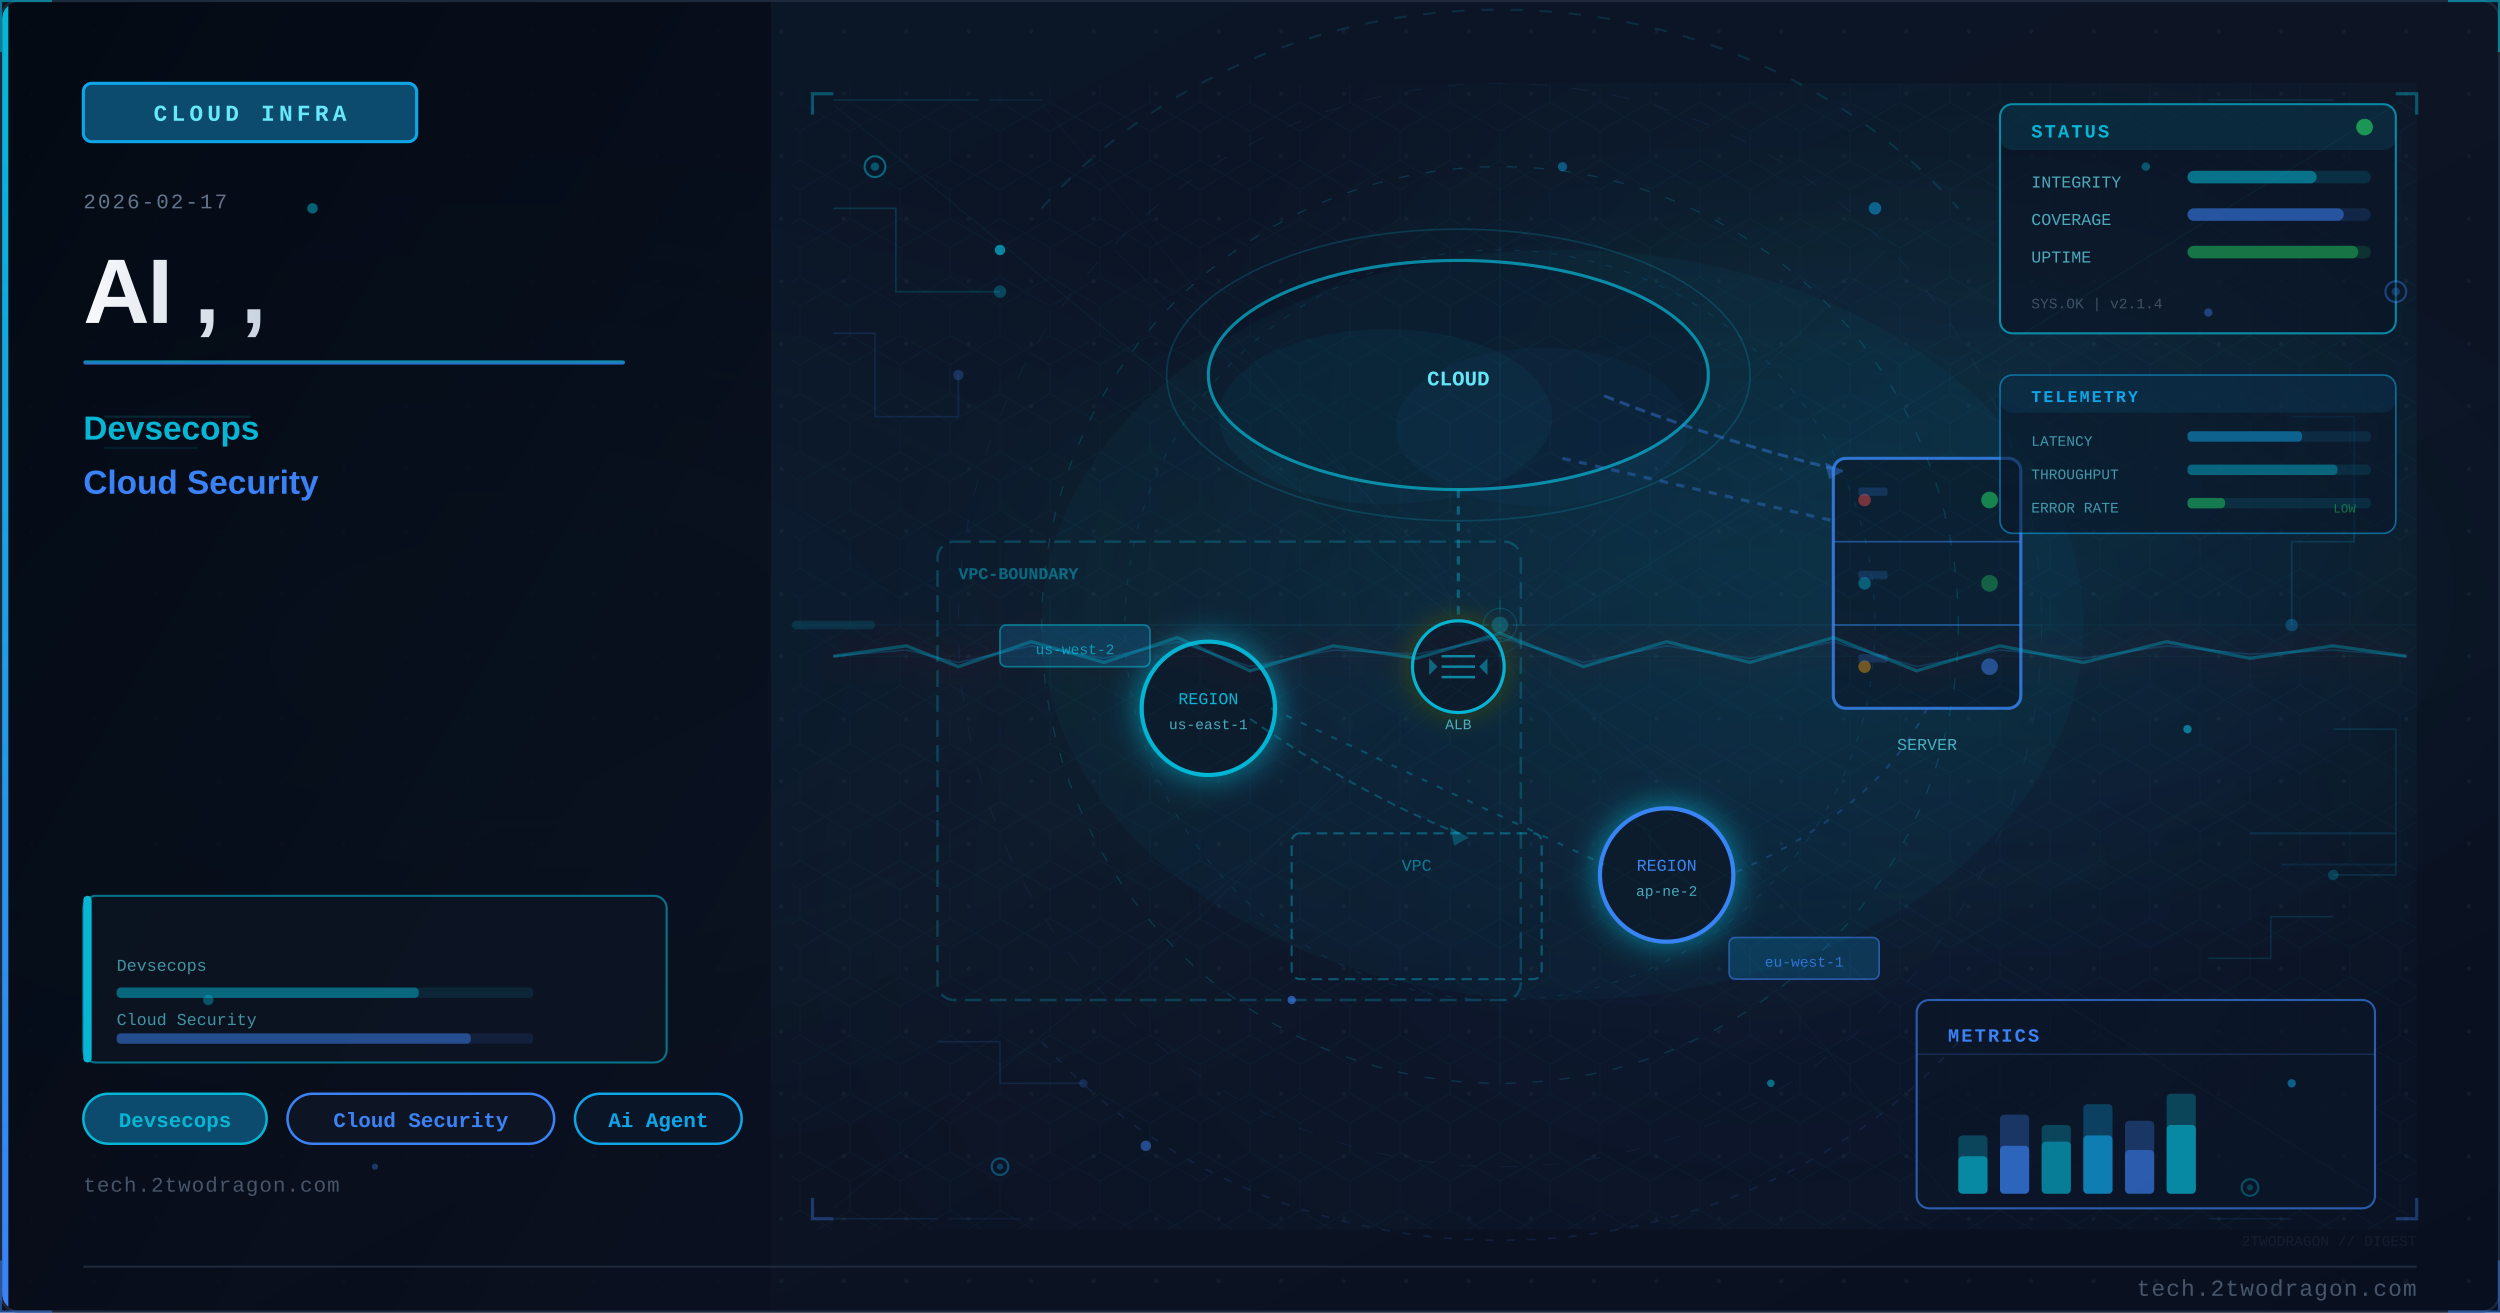
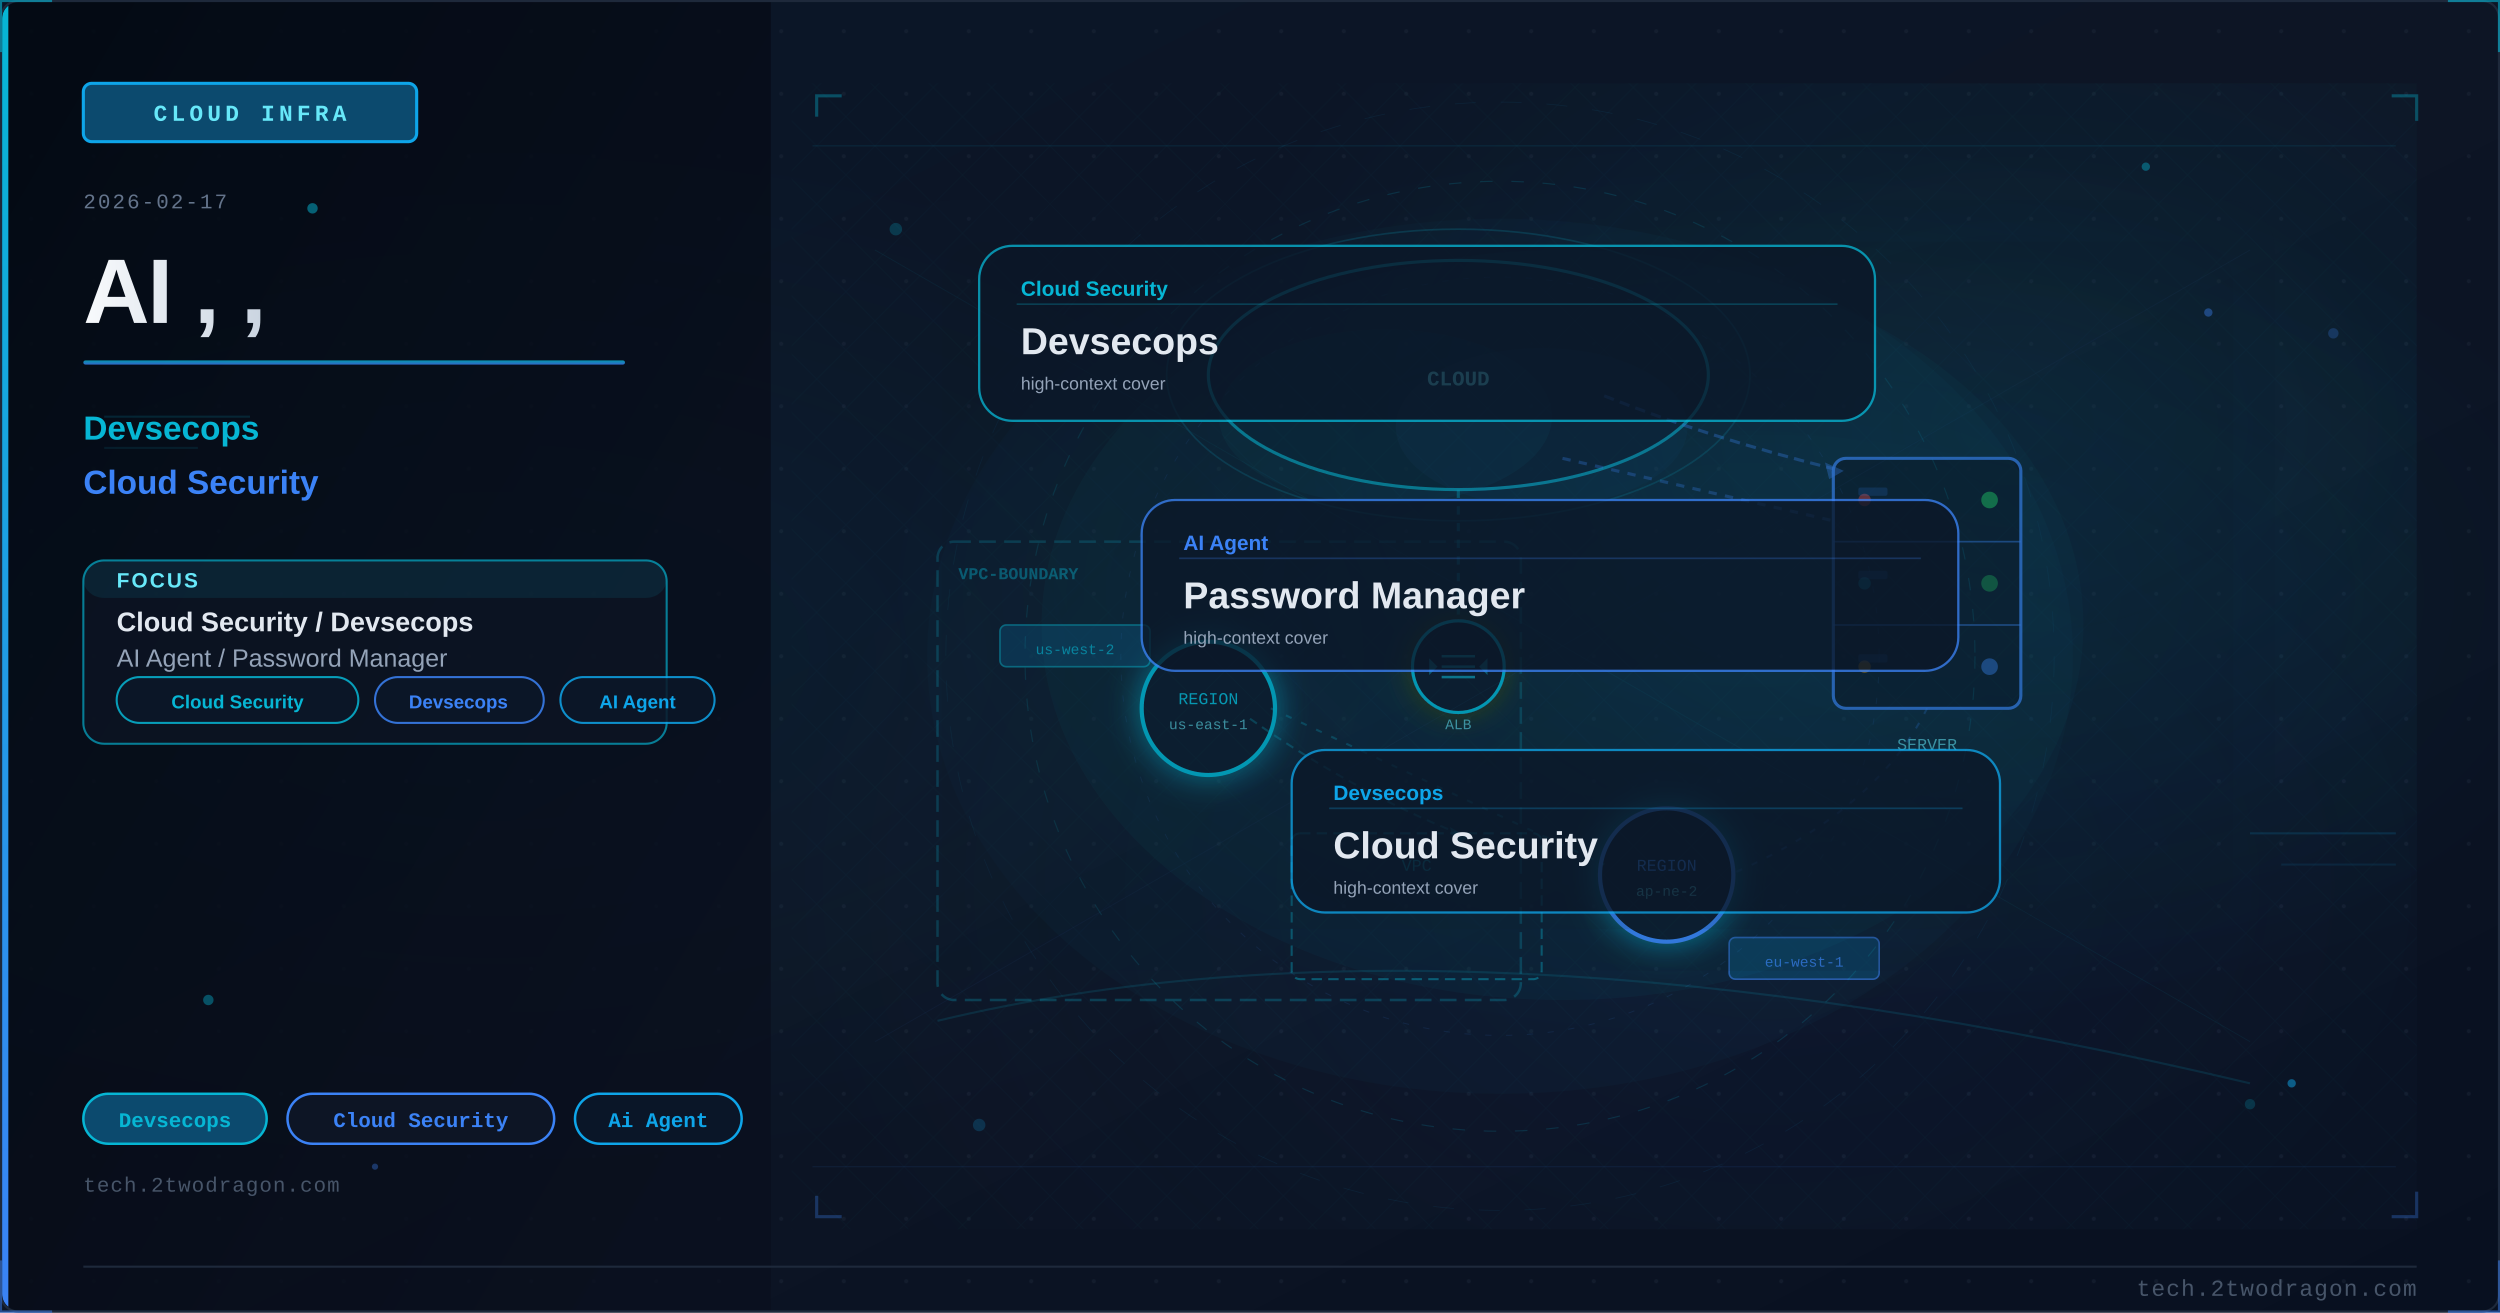
<svg xmlns="http://www.w3.org/2000/svg" viewBox="0 0 1200 630" width="1200" height="630">
  <defs>
    <linearGradient id="u396105bg" x1="0%" y1="0%" x2="100%" y2="100%">
      <stop offset="0%" style="stop-color:#0a1628" />
      <stop offset="50%" style="stop-color:#0d1525" />
      <stop offset="100%" style="stop-color:#081020" />
    </linearGradient>
    <linearGradient id="u396105accent" x1="0%" y1="0%" x2="0%" y2="100%">
      <stop offset="0%" style="stop-color:#06b6d4" />
      <stop offset="100%" style="stop-color:#3b82f6" />
    </linearGradient>
    <linearGradient id="u396105title" x1="0%" y1="0%" x2="100%" y2="0%">
      <stop offset="0%" style="stop-color:#f8fafc" />
      <stop offset="100%" style="stop-color:#cbd5e1" />
    </linearGradient>
    <linearGradient id="u396105panel" x1="0%" y1="0%" x2="100%" y2="100%">
      <stop offset="0%" style="stop-color:#020810;stop-opacity:0.85" />
      <stop offset="100%" style="stop-color:#0a0f1e;stop-opacity:0.75" />
    </linearGradient>
    <radialGradient id="u396105ambientL" cx="20%" cy="50%" r="40%">
      <stop offset="0%" style="stop-color:#06b6d4;stop-opacity:0.06" />
      <stop offset="100%" style="stop-color:#06b6d4;stop-opacity:0" />
    </radialGradient>
    <radialGradient id="u396105ambientR" cx="70%" cy="45%" r="35%">
      <stop offset="0%" style="stop-color:#06b6d4;stop-opacity:0.08" />
      <stop offset="100%" style="stop-color:#06b6d4;stop-opacity:0" />
    </radialGradient>
    <filter id="u396105glow" x="-100%" y="-100%" width="300%" height="300%">
      <feDropShadow dx="0" dy="0" stdDeviation="8" flood-color="#06b6d4" flood-opacity="0.7" />
    </filter>
    <filter id="u396105blur" x="-50%" y="-50%" width="200%" height="200%">
      <feGaussianBlur stdDeviation="12" />
    </filter>
    <filter id="u396105textglow" x="-20%" y="-20%" width="140%" height="140%">
      <feDropShadow dx="0" dy="0" stdDeviation="4" flood-color="#06b6d4" flood-opacity="0.5" />
    </filter>
    <filter id="u396105fxGlow" x="-50%" y="-50%" width="200%" height="200%">
      <feGaussianBlur stdDeviation="6" result="b" />
      <feColorMatrix in="b" type="matrix" values="1.2 0.4 0 0 0 0.5 0.6 0 0 0 0 0 0 0 0 0 0 0 0.85 0" result="g" />
      <feMerge>
        <feMergeNode in="g" />
        <feMergeNode in="SourceGraphic" />
      </feMerge>
    </filter>
    <filter id="u396105fxRed" x="-60%" y="-60%" width="220%" height="220%">
      <feGaussianBlur stdDeviation="8" result="b" />
      <feColorMatrix in="b" type="matrix" values="1.3 0 0 0 0.7 0 0 0 0 0 0 0 0 0 0 0 0 0 0.95 0" result="g" />
      <feMerge>
        <feMergeNode in="g" />
        <feMergeNode in="SourceGraphic" />
      </feMerge>
    </filter>
    <radialGradient id="u396105sceneGlow1" cx="75%" cy="30%" r="50%">
      <stop offset="0%" stop-color="#06b6d4" stop-opacity="0.15" />
      <stop offset="100%" stop-color="#06b6d4" stop-opacity="0" />
    </radialGradient>
    <radialGradient id="u396105sceneGlow2" cx="60%" cy="70%" r="60%">
      <stop offset="0%" stop-color="#3b82f6" stop-opacity="0.10" />
      <stop offset="100%" stop-color="#3b82f6" stop-opacity="0" />
    </radialGradient>
    <pattern id="u396105dots" x="0" y="0" width="30" height="30" patternUnits="userSpaceOnUse">
      <circle cx="15" cy="15" r="1" fill="#1e293b" opacity="0.7" />
    </pattern>
    <clipPath id="u396105clip">
      <rect x="1" y="1" width="1198" height="628" rx="8" ry="8" />
    </clipPath>
    <style>
      @keyframes u396105floatUp { 0%{transform:translateY(0);opacity:0.9} 85%{opacity:0.5} 100%{transform:translateY(-80px);opacity:0} }
      @keyframes u396105pulse { 0%,100%{opacity:0.5} 50%{opacity:1} }
      @keyframes u396105crackFx { 0%,100%{stroke-opacity:0.6} 50%{stroke-opacity:1} }
      @keyframes u396105glimmer { 0%{opacity:0.3} 50%{opacity:0.85} 100%{opacity:0.3} }
      @keyframes u396105dash { to{stroke-dashoffset:-20} }
      @keyframes u396105rotSpin { from{transform:rotate(0deg)} to{transform:rotate(360deg)} }
      .u396105fa { animation: u396105floatUp 3.2s ease-in infinite; }
      .u396105fb { animation: u396105floatUp 3.8s ease-in infinite; animation-delay:0.9s; }
      .u396105fc { animation: u396105floatUp 2.9s ease-in infinite; animation-delay:1.7s; }
      .u396105crack { animation: u396105crackFx 1.9s ease-in-out infinite; }
      .u396105blink { animation: u396105pulse 2.2s ease-in-out infinite; }
    </style>
  </defs>
  <rect width="1200" height="630" fill="url(#u396105bg)" />
  <g clip-path="url(#u396105clip)">
    <rect width="1200" height="630" fill="url(#u396105dots)" opacity="0.6" />
    <rect width="1200" height="630" fill="url(#u396105ambientL)" />
    <rect width="1200" height="630" fill="url(#u396105ambientR)" />
    <rect x="0" y="0" width="370" height="630" fill="url(#u396105panel)" />
    <rect x="0" y="0" width="4" height="630" fill="url(#u396105accent)" />
    <rect x="40" y="40" width="160" height="28" rx="4" fill="#0c4a6e" stroke="#0ea5e9" stroke-width="1.5" />
    <text x="120" y="58" font-family="Courier New, monospace" font-size="11" fill="#67e8f9" text-anchor="middle" letter-spacing="2" font-weight="bold">CLOUD INFRA</text>
    <text x="40" y="100" font-family="Courier New, monospace" font-size="10" fill="#64748b" letter-spacing="1">2026-02-17</text>
    <text x="40" y="155" font-family="Segoe UI, Arial, sans-serif" font-size="44" fill="url(#u396105title)" font-weight="700" letter-spacing="-1">AI , ,</text>
    <rect x="40" y="173" width="260" height="2" rx="1" fill="url(#u396105accent)" opacity="0.8" />
    <text x="40" y="211" font-family="Segoe UI, Arial, sans-serif" font-size="16" fill="#06b6d4" font-weight="600">Devsecops</text>
    <text x="40" y="237" font-family="Segoe UI, Arial, sans-serif" font-size="16" fill="#3b82f6" font-weight="600">Cloud Security</text>
+     <rect x="40" y="269" width="280" height="88" rx="10" fill="#0d1525" stroke="#06b6d4" stroke-width="1" opacity="0.66" />
+     <rect x="40" y="269" width="280" height="18" rx="10" fill="#06b6d4" opacity="0.10" />
+     <text x="56" y="282" font-family="Segoe UI, Arial, sans-serif" font-size="10" fill="#67e8f9" font-weight="700" letter-spacing="1">FOCUS</text>
+     <text x="56" y="303" font-family="Segoe UI, Arial, sans-serif" font-size="13" fill="#e2e8f0" font-weight="600">Cloud Security / Devsecops</text>
+     <text x="56" y="320" font-family="Segoe UI, Arial, sans-serif" font-size="12" fill="#94a3b8">AI Agent / Password Manager</text>
+     <rect x="56" y="325" width="116" height="22" rx="11" fill="#0a1628" stroke="#06b6d4" stroke-width="1" opacity="0.85" />
+     <text x="114" y="340" font-family="Segoe UI, Arial, sans-serif" font-size="9" fill="#06b6d4" text-anchor="middle" font-weight="600">Cloud Security</text>
+     <rect x="180" y="325" width="81" height="22" rx="11" fill="#0a1628" stroke="#3b82f6" stroke-width="1" opacity="0.85" />
+     <text x="220" y="340" font-family="Segoe UI, Arial, sans-serif" font-size="9" fill="#3b82f6" text-anchor="middle" font-weight="600">Devsecops</text>
+     <rect x="269" y="325" width="74" height="22" rx="11" fill="#0a1628" stroke="#0ea5e9" stroke-width="1" opacity="0.85" />
+     <text x="306" y="340" font-family="Segoe UI, Arial, sans-serif" font-size="9" fill="#0ea5e9" text-anchor="middle" font-weight="600">AI Agent</text>
    <rect x="40" y="525" width="88" height="24" rx="12" fill="#0c4a6e" stroke="#06b6d4" stroke-width="1.2" />
    <text x="84" y="541" font-family="Courier New, monospace" font-size="10" fill="#06b6d4" text-anchor="middle" font-weight="bold">Devsecops</text>
    <rect x="138" y="525" width="128" height="24" rx="12" fill="#0d1525" stroke="#3b82f6" stroke-width="1.2" />
    <text x="202" y="541" font-family="Courier New, monospace" font-size="10" fill="#3b82f6" text-anchor="middle" font-weight="bold">Cloud Security</text>
    <rect x="276" y="525" width="80" height="24" rx="12" fill="#0a1628" stroke="#0ea5e9" stroke-width="1.2" />
    <text x="316" y="541" font-family="Courier New, monospace" font-size="10" fill="#0ea5e9" text-anchor="middle" font-weight="bold">Ai Agent</text>
    <text x="40" y="572" font-family="Courier New, monospace" font-size="10" fill="#475569" letter-spacing="0.5">tech.2twodragon.com</text>
    <rect x="380" y="40" width="780" height="550" fill="url(#u396105sceneGlow1)" opacity="0.6" />
    <rect x="380" y="40" width="780" height="550" fill="url(#u396105sceneGlow2)" opacity="0.5" />
    <ellipse cx="700" cy="180" rx="120" ry="55" fill="#0a1628" stroke="#06b6d4" stroke-width="1.5" opacity="0.7" />
    <ellipse cx="665" cy="200" rx="80" ry="42" fill="#06b6d4" opacity="0.05" />
    <ellipse cx="740" cy="205" rx="70" ry="38" fill="#3b82f6" opacity="0.04" />
    <text x="700" y="185" font-family="Courier New, monospace" font-size="10" fill="#67e8f9" text-anchor="middle" font-weight="bold">CLOUD</text>
    <rect x="880" y="220" width="90" height="120" rx="6" fill="#0a1628" stroke="#3b82f6" stroke-width="1.5" opacity="0.8" />
    <line x1="880" y1="260" x2="970" y2="260" stroke="#3b82f6" stroke-width="0.8" opacity="0.5" />
    <line x1="880" y1="300" x2="970" y2="300" stroke="#3b82f6" stroke-width="0.8" opacity="0.5" />
    <circle cx="955" cy="240" r="4" fill="#22c55e" opacity="0.6" style="animation: u396105pulse 2s ease-in-out infinite" />
    <circle cx="955" cy="280" r="4" fill="#22c55e" opacity="0.4" />
    <circle cx="955" cy="320" r="4" fill="#3b82f6" opacity="0.5" />
    <text x="925" y="360" font-family="Courier New, monospace" font-size="8" fill="#67e8f9" text-anchor="middle" opacity="0.7">SERVER</text>
    <g filter="url(#u396105glow)">
      <circle cx="580" cy="340" r="32" fill="#0a1628" stroke="#06b6d4" stroke-width="2" />
    </g>
    <text x="580" y="338" font-family="Courier New, monospace" font-size="8" fill="#06b6d4" text-anchor="middle">REGION</text>
    <text x="580" y="350" font-family="Courier New, monospace" font-size="7" fill="#67e8f9" text-anchor="middle" opacity="0.7">us-east-1</text>
    <g filter="url(#u396105glow)">
      <circle cx="800" cy="420" r="32" fill="#0a1628" stroke="#3b82f6" stroke-width="2" />
    </g>
    <text x="800" y="418" font-family="Courier New, monospace" font-size="8" fill="#3b82f6" text-anchor="middle">REGION</text>
    <text x="800" y="430" font-family="Courier New, monospace" font-size="7" fill="#67e8f9" text-anchor="middle" opacity="0.7">ap-ne-2</text>
    <rect x="620" y="400" width="120" height="70" rx="4" fill="none" stroke="#06b6d4" stroke-width="1" stroke-dasharray="5 3" opacity="0.4" />
    <text x="680" y="418" font-family="Courier New, monospace" font-size="8" fill="#06b6d4" text-anchor="middle" opacity="0.6">VPC</text>
    <line x1="700" y1="235" x2="700" y2="310" stroke="#06b6d4" stroke-width="1.5" opacity="0.4" stroke-dasharray="4 4" style="animation: u396105dash 2s linear infinite" />
    <line x1="750" y1="220" x2="880" y2="250" stroke="#3b82f6" stroke-width="1.5" opacity="0.35" stroke-dasharray="4 4" />
    <line x1="610" y1="340" x2="770" y2="415" stroke="#06b6d4" stroke-width="1" opacity="0.3" stroke-dasharray="3 5" />
    <path d="M 925 340 Q 900 390 830 420" fill="none" stroke="#3b82f6" stroke-width="1" opacity="0.25" stroke-dasharray="3 5" />
    <circle cx="895" cy="240" r="3" fill="#ef4444" opacity="0.5" class="u396105blink" />
    <circle cx="895" cy="280" r="3" fill="#06b6d4" opacity="0.4" class="u396105blink" />
    <circle cx="895" cy="320" r="3" fill="#f59e0b" opacity="0.45" />
    <rect x="892" y="234" width="14" height="4" rx="1" fill="#3b82f6" opacity="0.2" />
    <rect x="892" y="274" width="14" height="4" rx="1" fill="#3b82f6" opacity="0.2" />
    <rect x="892" y="314" width="14" height="4" rx="1" fill="#3b82f6" opacity="0.2" />
    <rect x="450" y="260" width="280" height="220" rx="8" fill="none" stroke="#06b6d4" stroke-width="1.2" stroke-dasharray="8 4" opacity="0.25" />
    <text x="460" y="278" font-family="Courier New, monospace" font-size="8" fill="#06b6d4" opacity="0.5" font-weight="bold">VPC-BOUNDARY</text>
    <path d="M 770 190 Q 820 210 880 225" fill="none" stroke="#3b82f6" stroke-width="1.5" opacity="0.4" stroke-dasharray="5 3" style="animation: u396105dash 2s linear infinite" />
    <polygon points="876,222 885,226 878,230" fill="#3b82f6" opacity="0.4" />
    <path d="M 600 345 Q 650 380 700 400" fill="none" stroke="#06b6d4" stroke-width="1" opacity="0.3" stroke-dasharray="4 3" />
    <polygon points="696,397 705,402 698,406" fill="#06b6d4" opacity="0.3" />
    <rect x="480" y="300" width="72" height="20" rx="3" fill="#0c4a6e" stroke="#06b6d4" stroke-width="0.8" opacity="0.6" />
    <text x="516" y="314" font-family="Courier New, monospace" font-size="7" fill="#06b6d4" text-anchor="middle" opacity="0.8">us-west-2</text>
    <rect x="830" y="450" width="72" height="20" rx="3" fill="#0c4a6e" stroke="#3b82f6" stroke-width="0.8" opacity="0.6" />
    <text x="866" y="464" font-family="Courier New, monospace" font-size="7" fill="#3b82f6" text-anchor="middle" opacity="0.8">eu-west-1</text>
    <g transform="translate(700,320)" filter="url(#u396105fxGlow)">
      <circle cx="0" cy="0" r="22" fill="#0a1628" stroke="#06b6d4" stroke-width="1.5" />
      <line x1="-8" y1="-5" x2="8" y2="-5" stroke="#06b6d4" stroke-width="1.2" opacity="0.7" />
      <line x1="-8" y1="0" x2="8" y2="0" stroke="#06b6d4" stroke-width="1.2" opacity="0.7" />
      <line x1="-8" y1="5" x2="8" y2="5" stroke="#06b6d4" stroke-width="1.2" opacity="0.7" />
      <polygon points="-10,0 -14,-4 -14,4" fill="#06b6d4" opacity="0.5" />
      <polygon points="10,0 14,-4 14,4" fill="#06b6d4" opacity="0.5" />
    </g>
    <text x="700" y="350" font-family="Courier New, monospace" font-size="7" fill="#67e8f9" text-anchor="middle" opacity="0.7">ALB</text>
    <ellipse cx="700" cy="180" rx="140" ry="70" fill="none" stroke="#06b6d4" stroke-width="0.8" opacity="0.2" style="animation: u396105pulse 4s ease-in-out infinite" />
    <ellipse cx="750" cy="300" rx="250" ry="180" fill="#06b6d4" opacity="0.04" />
    <defs>
-       <pattern id="u396105hex" x="0" y="0" width="24" height="28" patternUnits="userSpaceOnUse">
-         <polygon points="12,0 24,7 24,21 12,28 0,21 0,7" fill="none" stroke="#06b6d4" stroke-width="0.4" opacity="0.15" />
+       <pattern id="u396105mesh" x="0" y="0" width="28" height="28" patternUnits="userSpaceOnUse">
+         <path d="M 0 14 L 14 0 L 28 14 L 14 28 Z" fill="none" stroke="#06b6d4" stroke-width="0.35" opacity="0.12" />
      </pattern>
    </defs>
-     <rect x="380" y="40" width="780" height="550" fill="url(#u396105hex)" opacity="0.35" />
-     <circle cx="720" cy="300" r="220" fill="none" stroke="#06b6d4" stroke-width="0.6" stroke-dasharray="5 8" opacity="0.2" />
-     <circle cx="720" cy="300" r="180" fill="none" stroke="#0ea5e9" stroke-width="0.5" stroke-dasharray="3 6" opacity="0.15" />
-     <circle cx="720" cy="300" r="260" fill="none" stroke="#3b82f6" stroke-width="0.4" stroke-dasharray="8 12" opacity="0.1" />
-     <line x1="720" y1="80" x2="720" y2="520" stroke="#06b6d4" stroke-width="0.3" opacity="0.1" />
-     <line x1="460" y1="300" x2="980" y2="300" stroke="#06b6d4" stroke-width="0.3" opacity="0.1" />
-     <line x1="535" y1="120" x2="905" y2="480" stroke="#3b82f6" stroke-width="0.3" opacity="0.08" />
-     <line x1="905" y1="120" x2="535" y2="480" stroke="#3b82f6" stroke-width="0.3" opacity="0.08" />
-     <rect x="960" y="50" width="190" height="110" rx="6" fill="#0a1628" stroke="#06b6d4" stroke-width="1" opacity="0.7" />
-     <rect x="960" y="50" width="190" height="22" rx="6" fill="#06b6d4" opacity="0.12" />
-     <text x="975" y="66" font-family="Courier New, monospace" font-size="9" fill="#06b6d4" font-weight="bold" letter-spacing="1">STATUS</text>
-     <circle cx="1135" cy="61" r="4" fill="#22c55e" opacity="0.7" style="animation: u396105pulse 2s ease-in-out infinite" />
-     <text x="975" y="90" font-family="Courier New, monospace" font-size="8" fill="#67e8f9" opacity="0.7">INTEGRITY</text>
-     <rect x="1050" y="82" width="88" height="6" rx="3" fill="#06b6d4" opacity="0.15" />
-     <rect x="1050" y="82" width="62" height="6" rx="3" fill="#06b6d4" opacity="0.5" />
-     <text x="975" y="108" font-family="Courier New, monospace" font-size="8" fill="#67e8f9" opacity="0.7">COVERAGE</text>
-     <rect x="1050" y="100" width="88" height="6" rx="3" fill="#3b82f6" opacity="0.15" />
-     <rect x="1050" y="100" width="75" height="6" rx="3" fill="#3b82f6" opacity="0.5" />
-     <text x="975" y="126" font-family="Courier New, monospace" font-size="8" fill="#67e8f9" opacity="0.7">UPTIME</text>
-     <rect x="1050" y="118" width="88" height="6" rx="3" fill="#22c55e" opacity="0.15" />
-     <rect x="1050" y="118" width="82" height="6" rx="3" fill="#22c55e" opacity="0.45" />
-     <text x="975" y="148" font-family="Courier New, monospace" font-size="7" fill="#64748b" opacity="0.6">SYS.OK | v2.1.4</text>
-     <rect x="920" y="480" width="220" height="100" rx="6" fill="#0a1628" stroke="#3b82f6" stroke-width="1" opacity="0.65" />
-     <text x="935" y="500" font-family="Courier New, monospace" font-size="9" fill="#3b82f6" font-weight="bold" letter-spacing="1">METRICS</text>
-     <line x1="920" y1="506" x2="1140" y2="506" stroke="#3b82f6" stroke-width="0.5" opacity="0.3" />
-     <rect x="940" y="545" width="14" height="28" rx="2" fill="#06b6d4" opacity="0.3" />
-     <rect x="940" y="555" width="14" height="18" rx="2" fill="#06b6d4" opacity="0.6" />
-     <rect x="960" y="535" width="14" height="38" rx="2" fill="#3b82f6" opacity="0.3" />
-     <rect x="960" y="550" width="14" height="23" rx="2" fill="#3b82f6" opacity="0.6" />
-     <rect x="980" y="540" width="14" height="33" rx="2" fill="#06b6d4" opacity="0.3" />
-     <rect x="980" y="548" width="14" height="25" rx="2" fill="#06b6d4" opacity="0.5" />
-     <rect x="1000" y="530" width="14" height="43" rx="2" fill="#0ea5e9" opacity="0.3" />
-     <rect x="1000" y="545" width="14" height="28" rx="2" fill="#0ea5e9" opacity="0.6" />
-     <rect x="1020" y="538" width="14" height="35" rx="2" fill="#3b82f6" opacity="0.3" />
-     <rect x="1020" y="552" width="14" height="21" rx="2" fill="#3b82f6" opacity="0.5" />
-     <rect x="1040" y="525" width="14" height="48" rx="2" fill="#06b6d4" opacity="0.3" />
-     <rect x="1040" y="540" width="14" height="33" rx="2" fill="#06b6d4" opacity="0.6" style="animation: u396105glimmer 3s ease-in-out infinite" />
-     <polyline points="400,100 430,100 430,140 480,140" fill="none" stroke="#06b6d4" stroke-width="0.8" opacity="0.2" />
-     <circle cx="480" cy="140" r="3" fill="#06b6d4" opacity="0.3" />
-     <polyline points="400,160 420,160 420,200 460,200 460,180" fill="none" stroke="#3b82f6" stroke-width="0.8" opacity="0.15" />
-     <circle cx="460" cy="180" r="2.5" fill="#3b82f6" opacity="0.25" />
-     <polyline points="1100,200 1130,200 1130,260 1100,260 1100,300" fill="none" stroke="#0ea5e9" stroke-width="0.8" opacity="0.18" />
-     <circle cx="1100" cy="300" r="3" fill="#0ea5e9" opacity="0.3" />
-     <polyline points="1120,350 1150,350 1150,420 1120,420" fill="none" stroke="#06b6d4" stroke-width="0.8" opacity="0.15" />
-     <circle cx="1120" cy="420" r="2.5" fill="#06b6d4" opacity="0.25" />
-     <polyline points="450,500 480,500 480,520 520,520" fill="none" stroke="#3b82f6" stroke-width="0.7" opacity="0.15" />
-     <circle cx="520" cy="520" r="2" fill="#3b82f6" opacity="0.2" />
-     <polyline points="1060,460 1090,460 1090,440 1120,440" fill="none" stroke="#06b6d4" stroke-width="0.7" opacity="0.15" />
-     <rect x="40" y="430" width="280" height="80" rx="6" fill="#0d1525" stroke="#06b6d4" stroke-width="1" opacity="0.6" />
-     <rect x="40" y="430" width="4" height="80" rx="2" fill="#06b6d4" />
-     <text x="56" y="466" font-family="Courier New, monospace" font-size="8" fill="#67e8f9" opacity="0.6">Devsecops</text>
-     <rect x="56" y="474" width="200" height="5" rx="2" fill="#06b6d4" opacity="0.12" />
-     <rect x="56" y="474" width="145" height="5" rx="2" fill="#06b6d4" opacity="0.45" />
-     <text x="56" y="492" font-family="Courier New, monospace" font-size="8" fill="#67e8f9" opacity="0.6">Cloud Security</text>
-     <rect x="56" y="496" width="200" height="5" rx="2" fill="#3b82f6" opacity="0.12" />
-     <rect x="56" y="496" width="170" height="5" rx="2" fill="#3b82f6" opacity="0.45" />
-     <circle cx="420" cy="80" r="5" fill="#0a1628" stroke="#06b6d4" stroke-width="1" opacity="0.5" />
-     <circle cx="420" cy="80" r="2" fill="#06b6d4" opacity="0.4" />
-     <circle cx="1150" cy="140" r="5" fill="#0a1628" stroke="#3b82f6" stroke-width="1" opacity="0.4" />
-     <circle cx="1150" cy="140" r="2" fill="#3b82f6" opacity="0.3" />
-     <circle cx="480" cy="560" r="4" fill="#0a1628" stroke="#0ea5e9" stroke-width="1" opacity="0.4" />
-     <circle cx="480" cy="560" r="1.5" fill="#0ea5e9" opacity="0.3" />
-     <circle cx="1080" cy="570" r="4" fill="#0a1628" stroke="#06b6d4" stroke-width="1" opacity="0.35" />
-     <circle cx="1080" cy="570" r="1.5" fill="#06b6d4" opacity="0.25" />
-     <line x1="380" y1="300" x2="1160" y2="300" stroke="#06b6d4" stroke-width="0.5" opacity="0.06" />
-     <rect x="380" y="298" width="40" height="4" rx="2" fill="#06b6d4" opacity="0.15">
-       <animate attributeName="x" values="380;1120;380" dur="8s" repeatCount="indefinite" />
-       <animate attributeName="opacity" values="0.15;0.3;0.15" dur="8s" repeatCount="indefinite" />
-     </rect>
-     <path d="M 500 100 A 280 250 0 0 1 940 100" fill="none" stroke="#06b6d4" stroke-width="1" stroke-dasharray="6 8" opacity="0.15" style="animation: u396105dash 4s linear infinite" />
-     <path d="M 940 500 A 280 250 0 0 1 500 500" fill="none" stroke="#3b82f6" stroke-width="0.8" stroke-dasharray="4 6" opacity="0.12" style="animation: u396105dash 5s linear infinite" />
-     <polyline points="390,55 390,45 400,45" fill="none" stroke="#06b6d4" stroke-width="1.5" opacity="0.4" />
-     <polyline points="1150,45 1160,45 1160,55" fill="none" stroke="#06b6d4" stroke-width="1.5" opacity="0.4" />
-     <polyline points="390,575 390,585 400,585" fill="none" stroke="#3b82f6" stroke-width="1.5" opacity="0.35" />
-     <polyline points="1150,585 1160,585 1160,575" fill="none" stroke="#3b82f6" stroke-width="1.5" opacity="0.35" />
-     <circle cx="720" cy="300" r="8" fill="none" stroke="#06b6d4" stroke-width="0.6" opacity="0.2" />
-     <line x1="720" y1="288" x2="720" y2="294" stroke="#06b6d4" stroke-width="0.6" opacity="0.2" />
-     <line x1="720" y1="306" x2="720" y2="312" stroke="#06b6d4" stroke-width="0.6" opacity="0.2" />
-     <line x1="708" y1="300" x2="714" y2="300" stroke="#06b6d4" stroke-width="0.6" opacity="0.2" />
-     <line x1="726" y1="300" x2="732" y2="300" stroke="#06b6d4" stroke-width="0.6" opacity="0.2" />
-     <line x1="400" y1="48" x2="470" y2="48" stroke="#06b6d4" stroke-width="0.8" opacity="0.15" />
-     <line x1="475" y1="48" x2="500" y2="48" stroke="#06b6d4" stroke-width="0.8" opacity="0.1" />
-     <line x1="400" y1="585" x2="450" y2="585" stroke="#3b82f6" stroke-width="0.8" opacity="0.12" />
-     <line x1="455" y1="585" x2="490" y2="585" stroke="#3b82f6" stroke-width="0.8" opacity="0.08" />
-     <line x1="1060" y1="48" x2="1120" y2="48" stroke="#06b6d4" stroke-width="0.8" opacity="0.12" />
-     <line x1="1060" y1="585" x2="1100" y2="585" stroke="#3b82f6" stroke-width="0.8" opacity="0.1" />
-     <circle cx="720" cy="300" r="4" fill="#06b6d4" opacity="0.3">
-       <animate attributeName="r" values="4;8;4" dur="3s" repeatCount="indefinite" />
-       <animate attributeName="opacity" values="0.3;0.1;0.3" dur="3s" repeatCount="indefinite" />
-     </circle>
-     <line x1="720" y1="315" x2="400" y2="50" stroke="#06b6d4" stroke-width="0.4" opacity="0.08" />
-     <line x1="720" y1="315" x2="1150" y2="50" stroke="#06b6d4" stroke-width="0.4" opacity="0.08" />
-     <line x1="720" y1="315" x2="400" y2="580" stroke="#3b82f6" stroke-width="0.4" opacity="0.06" />
-     <line x1="720" y1="315" x2="1150" y2="580" stroke="#3b82f6" stroke-width="0.4" opacity="0.06" />
-     <line x1="720" y1="315" x2="400" y2="315" stroke="#06b6d4" stroke-width="0.3" opacity="0.07" />
-     <line x1="720" y1="315" x2="1150" y2="315" stroke="#06b6d4" stroke-width="0.3" opacity="0.07" />
-     <line x1="720" y1="315" x2="500" y2="50" stroke="#0ea5e9" stroke-width="0.3" opacity="0.06" />
-     <line x1="720" y1="315" x2="940" y2="580" stroke="#0ea5e9" stroke-width="0.3" opacity="0.06" />
-     <polyline points="400,315 435,310 460,320 495,308 530,318 565,306 600,322 640,310 680,316 720,304 760,320 800,308 840,318 880,306 920,322 960,310 1000,318 1040,308 1080,316 1120,310 1155,315" fill="none" stroke="#06b6d4" stroke-width="1.5" opacity="0.35" filter="url(#u396105fxRed)" class="u396105crack" />
-     <polyline points="400,315 435,312 460,318 495,310 530,316 565,308 600,320 640,312 680,314 720,306 760,318 800,310 840,316 880,308 920,320 960,312 1000,316 1040,310 1080,314 1120,312 1155,315" fill="none" stroke="#0ea5e9" stroke-width="0.8" opacity="0.2" />
-     <circle cx="480" cy="120" r="2.5" fill="#06b6d4" opacity="0.7" class="u396105fa" />
-     <circle cx="620" cy="480" r="2" fill="#3b82f6" opacity="0.6" class="u396105fb" />
-     <circle cx="900" cy="100" r="3" fill="#0ea5e9" opacity="0.5" class="u396105fc" />
-     <circle cx="1050" cy="350" r="2" fill="#06b6d4" opacity="0.6" class="u396105fa" />
-     <circle cx="550" cy="550" r="2.5" fill="#3b82f6" opacity="0.5" class="u396105fb" />
-     <circle cx="850" cy="520" r="1.8" fill="#06b6d4" opacity="0.55" class="u396105fc" />
-     <circle cx="750" cy="80" r="2.2" fill="#0ea5e9" opacity="0.45" class="u396105fa" />
-     <rect x="960" y="180" width="190" height="76" rx="6" fill="#0a1628" stroke="#0ea5e9" stroke-width="0.8" opacity="0.55" />
-     <rect x="960" y="180" width="190" height="18" rx="6" fill="#0ea5e9" opacity="0.10" />
-     <text x="975" y="193" font-family="Courier New, monospace" font-size="8" fill="#0ea5e9" font-weight="bold" letter-spacing="1">TELEMETRY</text>
-     <text x="975" y="214" font-family="Courier New, monospace" font-size="7" fill="#67e8f9" opacity="0.6">LATENCY</text>
-     <rect x="1050" y="207" width="88" height="5" rx="2" fill="#0ea5e9" opacity="0.12" />
-     <rect x="1050" y="207" width="55" height="5" rx="2" fill="#0ea5e9" opacity="0.45" />
-     <text x="975" y="230" font-family="Courier New, monospace" font-size="7" fill="#67e8f9" opacity="0.6">THROUGHPUT</text>
-     <rect x="1050" y="223" width="88" height="5" rx="2" fill="#06b6d4" opacity="0.12" />
-     <rect x="1050" y="223" width="72" height="5" rx="2" fill="#06b6d4" opacity="0.4" />
-     <text x="975" y="246" font-family="Courier New, monospace" font-size="7" fill="#67e8f9" opacity="0.6">ERROR RATE</text>
-     <rect x="1050" y="239" width="88" height="5" rx="2" fill="#06b6d4" opacity="0.12" />
-     <rect x="1050" y="239" width="18" height="5" rx="2" fill="#22c55e" opacity="0.5" />
-     <text x="1120" y="246" font-family="Courier New, monospace" font-size="6" fill="#22c55e" opacity="0.5">LOW</text>
-     <text x="1160" y="598" font-family="Courier New, monospace" font-size="7" fill="#1e293b" text-anchor="end" opacity="0.5">2TWODRAGON // DIGEST</text>
+     <rect x="380" y="40" width="780" height="550" fill="url(#u396105mesh)" opacity="0.25" />
+     <circle cx="720" cy="315" r="228" fill="none" stroke="#06b6d4" stroke-width="0.55" stroke-dasharray="6 9" opacity="0.16" />
+     <circle cx="720" cy="315" r="182" fill="none" stroke="#3b82f6" stroke-width="0.45" stroke-dasharray="3 7" opacity="0.11" />
+     <circle cx="720" cy="315" r="266" fill="none" stroke="#0ea5e9" stroke-width="0.35" stroke-dasharray="10 12" opacity="0.08" />
+     <line x1="390" y1="70" x2="1150" y2="70" stroke="#06b6d4" stroke-width="0.6" opacity="0.10" />
+     <line x1="390" y1="560" x2="1150" y2="560" stroke="#3b82f6" stroke-width="0.6" opacity="0.08" />
+     <line x1="420" y1="120" x2="1080" y2="500" stroke="#06b6d4" stroke-width="0.35" opacity="0.08" />
+     <line x1="1080" y1="120" x2="420" y2="500" stroke="#3b82f6" stroke-width="0.35" opacity="0.06" />
+     <polyline points="392,56 392,46 404,46" fill="none" stroke="#06b6d4" stroke-width="1.5" opacity="0.35" />
+     <polyline points="1148,46 1160,46 1160,58" fill="none" stroke="#06b6d4" stroke-width="1.5" opacity="0.35" />
+     <polyline points="392,574 392,584 404,584" fill="none" stroke="#3b82f6" stroke-width="1.5" opacity="0.30" />
+     <polyline points="1148,584 1160,584 1160,572" fill="none" stroke="#3b82f6" stroke-width="1.5" opacity="0.30" />
+     <ellipse cx="720" cy="315" rx="275" ry="210" fill="#06b6d4" opacity="0.03" />
+     <circle cx="430" cy="110" r="3" fill="#06b6d4" opacity="0.22" />
+     <circle cx="1120" cy="160" r="2.5" fill="#3b82f6" opacity="0.24" />
+     <circle cx="470" cy="540" r="3" fill="#0ea5e9" opacity="0.20" />
+     <circle cx="1080" cy="530" r="2.5" fill="#06b6d4" opacity="0.20" />
+     <rect x="432" y="96" width="660" height="370" rx="24" fill="#0a1628" opacity="0.12" />
+     <rect x="452" y="116" width="620" height="330" rx="20" fill="#0d1525" opacity="0.09" />
+     <path d="M 450 490 Q 700 430 1080 520" fill="none" stroke="#06b6d4" stroke-width="1.0" opacity="0.14" />
+     <rect x="470" y="118" width="430" height="84" rx="16" fill="#0a1628" stroke="#06b6d4" stroke-width="1.1" opacity="0.76" />
+     <line x1="488" y1="146" x2="882" y2="146" stroke="#06b6d4" stroke-width="0.8" opacity="0.25" />
+     <text x="490" y="142" font-family="Segoe UI, Arial, sans-serif" font-size="10" fill="#06b6d4" font-weight="700">Cloud Security</text>
+     <text x="490" y="170" font-family="Segoe UI, Arial, sans-serif" font-size="18" fill="#e2e8f0" font-weight="700">Devsecops</text>
+     <text x="490" y="187" font-family="Segoe UI, Arial, sans-serif" font-size="8.5" fill="#94a3b8">high-context cover</text>
+     <rect x="548" y="240" width="392" height="82" rx="16" fill="#0a1628" stroke="#3b82f6" stroke-width="1.1" opacity="0.76" />
+     <line x1="566" y1="268" x2="922" y2="268" stroke="#3b82f6" stroke-width="0.8" opacity="0.25" />
+     <text x="568" y="264" font-family="Segoe UI, Arial, sans-serif" font-size="10" fill="#3b82f6" font-weight="700">AI Agent</text>
+     <text x="568" y="292" font-family="Segoe UI, Arial, sans-serif" font-size="18" fill="#e2e8f0" font-weight="700">Password Manager</text>
+     <text x="568" y="309" font-family="Segoe UI, Arial, sans-serif" font-size="8.5" fill="#94a3b8">high-context cover</text>
+     <rect x="620" y="360" width="340" height="78" rx="16" fill="#0a1628" stroke="#0ea5e9" stroke-width="1.1" opacity="0.76" />
+     <line x1="638" y1="388" x2="942" y2="388" stroke="#0ea5e9" stroke-width="0.8" opacity="0.25" />
+     <text x="640" y="384" font-family="Segoe UI, Arial, sans-serif" font-size="10" fill="#0ea5e9" font-weight="700">Devsecops</text>
+     <text x="640" y="412" font-family="Segoe UI, Arial, sans-serif" font-size="18" fill="#e2e8f0" font-weight="700">Cloud Security</text>
+     <text x="640" y="429" font-family="Segoe UI, Arial, sans-serif" font-size="8.5" fill="#94a3b8">high-context cover</text>
    <circle cx="150" cy="100" r="2.5" fill="#06b6d4" opacity="0.5">
      <animate attributeName="opacity" values="0.5;0.15;0.5" dur="3.0s" repeatCount="indefinite" />
    </circle>
    <circle cx="1060" cy="150" r="2.0" fill="#3b82f6" opacity="0.4">
      <animate attributeName="opacity" values="0.4;0.12;0.4" dur="2.8s" repeatCount="indefinite" />
    </circle>
    <circle cx="100" cy="480" r="2.5" fill="#06b6d4" opacity="0.4">
      <animate attributeName="opacity" values="0.4;0.12;0.4" dur="3.5s" repeatCount="indefinite" />
    </circle>
    <circle cx="1100" cy="520" r="2.0" fill="#0ea5e9" opacity="0.5">
      <animate attributeName="opacity" values="0.5;0.15;0.5" dur="4.0s" repeatCount="indefinite" />
    </circle>
    <circle cx="180" cy="560" r="1.5" fill="#3b82f6" opacity="0.35">
      <animate attributeName="opacity" values="0.35;0.10;0.35" dur="3.2s" repeatCount="indefinite" />
    </circle>
    <circle cx="1030" cy="80" r="2.0" fill="#06b6d4" opacity="0.4">
      <animate attributeName="opacity" values="0.4;0.12;0.4" dur="2.5s" repeatCount="indefinite" />
    </circle>
    <line x1="50" y1="200" x2="120" y2="200" stroke="#06b6d4" stroke-width="1" opacity="0.15" />
    <line x1="50" y1="215" x2="95" y2="215" stroke="#06b6d4" stroke-width="1" opacity="0.1" />
    <line x1="1080" y1="400" x2="1150" y2="400" stroke="#0ea5e9" stroke-width="1" opacity="0.15" />
    <line x1="1095" y1="415" x2="1150" y2="415" stroke="#0ea5e9" stroke-width="1" opacity="0.1" />
    <rect width="1200" height="2" x="0" y="0" fill="#06b6d4" opacity="0">
      <animate attributeName="y" values="-2;632" dur="6s" repeatCount="indefinite" />
      <animate attributeName="opacity" values="0;0.03;0.03;0" dur="6s" repeatCount="indefinite" keyTimes="0;0.1;0.9;1" />
    </rect>
  </g>
  <line x1="40" y1="608" x2="1160" y2="608" stroke="#1e293b" stroke-width="1" />
  <text x="1160" y="622" font-family="Courier New, monospace" font-size="11" fill="#475569" text-anchor="end" letter-spacing="0.5">tech.2twodragon.com</text>
  <rect x="0.5" y="0.5" width="1199" height="629" rx="8" ry="8" fill="none" stroke="#1e293b" stroke-width="1" />
  <polyline points="0,25 0,0 25,0" fill="none" stroke="#06b6d4" stroke-width="2" opacity="0.6" />
  <polyline points="1175,0 1200,0 1200,25" fill="none" stroke="#06b6d4" stroke-width="2" opacity="0.6" />
  <polyline points="0,605 0,630 25,630" fill="none" stroke="#3b82f6" stroke-width="2" opacity="0.5" />
  <polyline points="1175,630 1200,630 1200,605" fill="none" stroke="#3b82f6" stroke-width="2" opacity="0.5" />
</svg>
